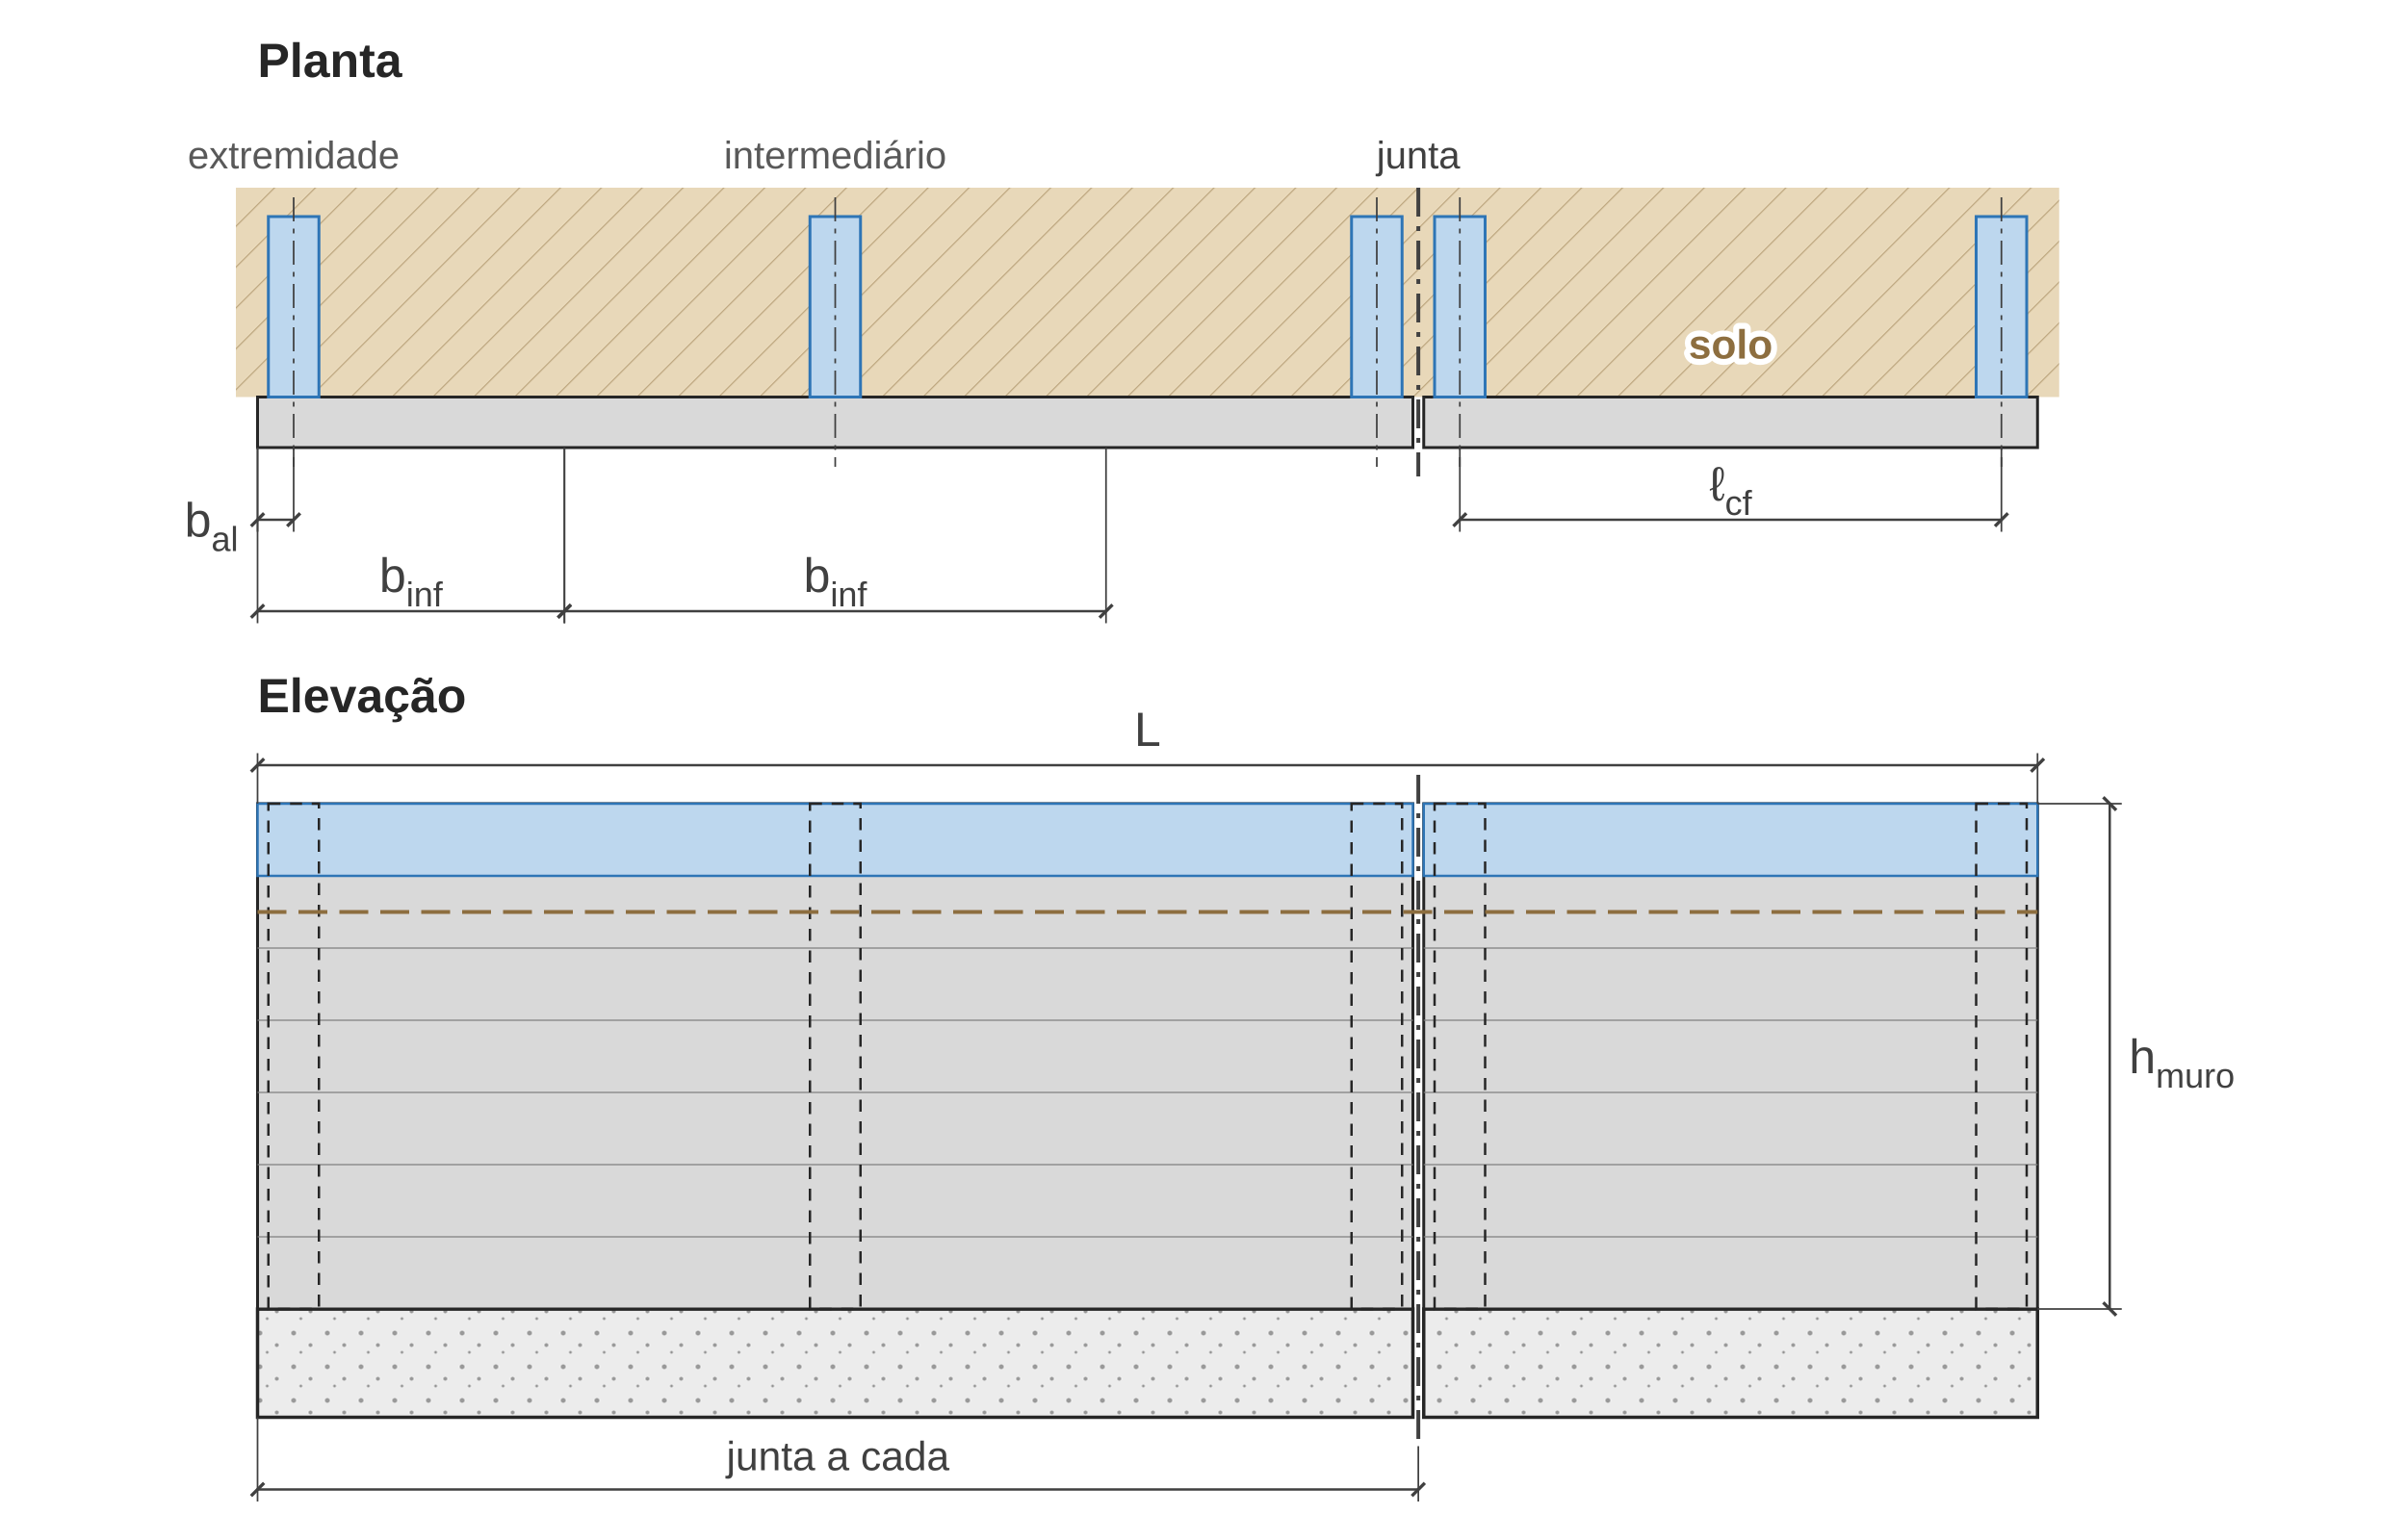
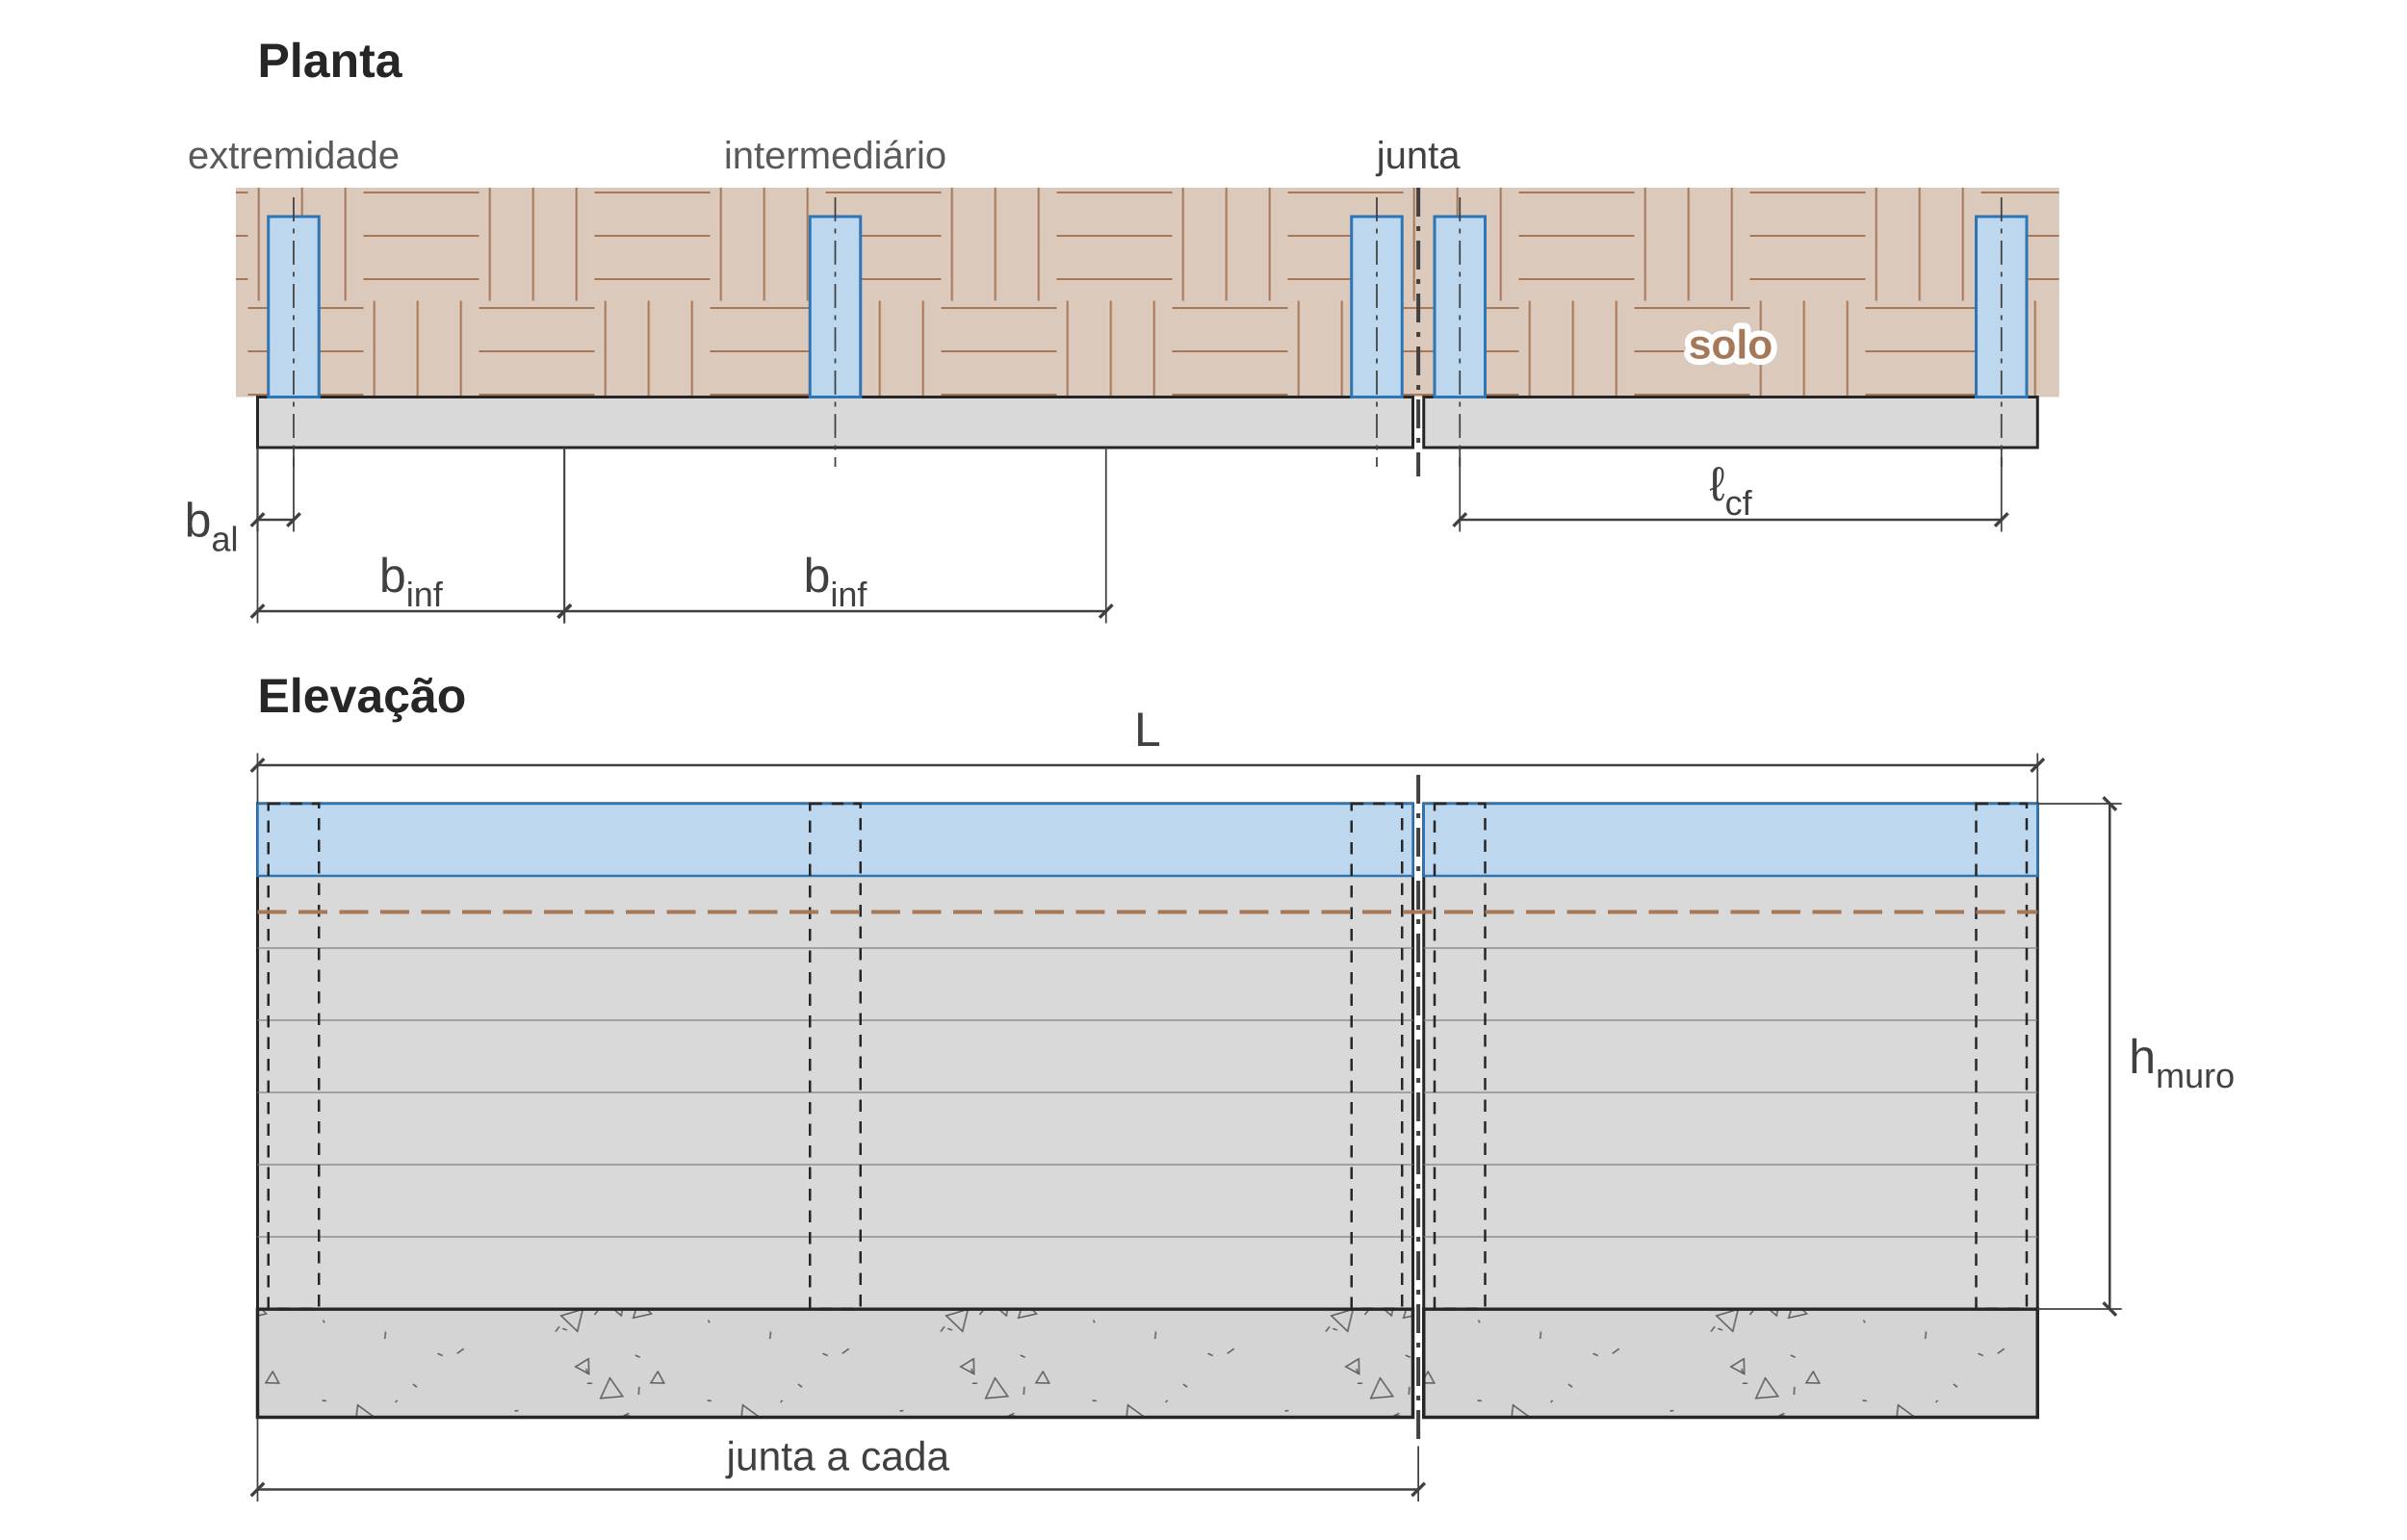
<svg xmlns="http://www.w3.org/2000/svg" data-figura="fig16" data-desenho="49 -31 888 637" width="1000" height="640" viewBox="-7 -32 1000 640">
  <defs>
    <marker id="fig16-arr" viewBox="0 0 10 10" refX="10" refY="5" markerWidth="7" markerHeight="7" orient="auto-start-reverse">
      <path d="M0,0 L10,5 L0,10 z" fill="#404040" />
    </marker>
    <marker id="fig16-arrL" viewBox="0 0 10 10" refX="10" refY="5" markerWidth="7" markerHeight="7" orient="auto-start-reverse">
      <path d="M0,0 L10,5 L0,10 z" fill="#c55a11" />
    </marker>
    <marker id="fig16-arrA" viewBox="0 0 10 10" refX="10" refY="5" markerWidth="7" markerHeight="7" orient="auto-start-reverse">
      <path d="M0,0 L10,5 L0,10 z" fill="#2e75b6" />
    </marker>
    <marker id="fig16-arrP" viewBox="0 0 10 10" refX="10" refY="5" markerWidth="7" markerHeight="7" orient="auto-start-reverse">
      <path d="M0,0 L10,5 L0,10 z" fill="#548235" />
    </marker>
    <marker id="fig16-tick" viewBox="0 0 10 10" refX="5" refY="5" markerWidth="9" markerHeight="9" orient="auto">
      <path d="M2,8 L8,2" stroke="#404040" stroke-width="1.5" />
    </marker>
-     <pattern id="fig16-soilh" patternUnits="userSpaceOnUse" width="12" height="12" patternTransform="rotate(45)">
-       <rect width="12" height="12" fill="#e8d8b9" />
-       <line x1="0" y1="0" x2="0" y2="12" stroke="#8d6e3f" stroke-width="1" opacity="0.45" />
+     <pattern id="fig16-soilh" patternUnits="userSpaceOnUse" width="96" height="96">
+       <rect width="96" height="96" fill="#dbc9bb" />
+       <line x1="0" y1="0" x2="48" y2="0" stroke="#a67857" stroke-width="0.8" />
+       <line x1="0" y1="96" x2="48" y2="96" stroke="#a67857" stroke-width="0.8" />
+       <line x1="96" y1="0" x2="144" y2="0" stroke="#a67857" stroke-width="0.8" />
+       <line x1="96" y1="96" x2="144" y2="96" stroke="#a67857" stroke-width="0.8" />
+       <line x1="-48" y1="48" x2="0" y2="48" stroke="#a67857" stroke-width="0.8" />
+       <line x1="48" y1="48" x2="96" y2="48" stroke="#a67857" stroke-width="0.8" />
+       <line x1="0" y1="18" x2="48" y2="18" stroke="#a67857" stroke-width="0.8" />
+       <line x1="96" y1="18" x2="144" y2="18" stroke="#a67857" stroke-width="0.8" />
+       <line x1="-48" y1="66" x2="0" y2="66" stroke="#a67857" stroke-width="0.8" />
+       <line x1="48" y1="66" x2="96" y2="66" stroke="#a67857" stroke-width="0.8" />
+       <line x1="0" y1="36" x2="48" y2="36" stroke="#a67857" stroke-width="0.8" />
+       <line x1="96" y1="36" x2="144" y2="36" stroke="#a67857" stroke-width="0.8" />
+       <line x1="-48" y1="84" x2="0" y2="84" stroke="#a67857" stroke-width="0.8" />
+       <line x1="48" y1="84" x2="96" y2="84" stroke="#a67857" stroke-width="0.8" />
+       <line x1="4.5" y1="45" x2="4.5" y2="93" stroke="#a67857" stroke-width="0.8" />
+       <line x1="52.5" y1="-3" x2="52.5" y2="45" stroke="#a67857" stroke-width="0.8" />
+       <line x1="52.5" y1="93" x2="52.5" y2="141" stroke="#a67857" stroke-width="0.8" />
+       <line x1="22.5" y1="45" x2="22.5" y2="93" stroke="#a67857" stroke-width="0.8" />
+       <line x1="70.5" y1="-3" x2="70.5" y2="45" stroke="#a67857" stroke-width="0.8" />
+       <line x1="70.5" y1="93" x2="70.5" y2="141" stroke="#a67857" stroke-width="0.8" />
+       <line x1="40.5" y1="45" x2="40.5" y2="93" stroke="#a67857" stroke-width="0.8" />
+       <line x1="88.5" y1="-3" x2="88.5" y2="45" stroke="#a67857" stroke-width="0.8" />
+       <line x1="88.5" y1="93" x2="88.5" y2="141" stroke="#a67857" stroke-width="0.8" />
    </pattern>
-     <pattern id="fig16-conc" patternUnits="userSpaceOnUse" width="14" height="14">
-       <rect width="14" height="14" fill="#ececec" />
-       <circle cx="3" cy="4" r="1" fill="#9a9a9a" />
-       <circle cx="10" cy="9" r="0.8" fill="#9a9a9a" />
-       <circle cx="6" cy="12" r="0.6" fill="#9a9a9a" />
+     <pattern id="fig16-conc" patternUnits="userSpaceOnUse" width="160" height="160">
+       <rect width="160" height="160" fill="#d4d4d4" />
+       <polygon points="8.2,14.2 15,12.7 12.9,19.4" fill="none" stroke="#5d5d5d" stroke-width="0.6" />
+       <polygon points="44.2,14.9 49.4,15.9 45.9,19.9" fill="none" stroke="#5d5d5d" stroke-width="0.6" />
+       <polygon points="102,77.9 95.8,85.1 92.7,76.2" fill="none" stroke="#5d5d5d" stroke-width="0.6" />
+       <polygon points="28.7,123.4 23.7,119.8 29.3,117.3" fill="none" stroke="#5d5d5d" stroke-width="0.6" />
+       <polygon points="66.1,34.8 75.1,32.1 72.9,41.3" fill="none" stroke="#5d5d5d" stroke-width="0.6" />
+       <polygon points="90.2,122.9 93.4,115.7 98.1,122.1" fill="none" stroke="#5d5d5d" stroke-width="0.6" />
+       <polygon points="77.9,29 72.6,30.5 74,25.2" fill="none" stroke="#5d5d5d" stroke-width="0.6" />
+       <polygon points="83.6,28.2 93,24.9 91.1,34.8" fill="none" stroke="#5d5d5d" stroke-width="0.6" />
+       <polygon points="11.5,22.7 21.2,20.6 18.2,30.1" fill="none" stroke="#5d5d5d" stroke-width="0.6" />
+       <polygon points="82.5,69.1 86.4,60.7 91.7,68.3" fill="none" stroke="#5d5d5d" stroke-width="0.6" />
+       <polygon points="102.5,97.7 102.2,89.4 109.5,93.2" fill="none" stroke="#5d5d5d" stroke-width="0.6" />
+       <polygon points="143.4,107 144.1,99.3 150.4,103.8" fill="none" stroke="#5d5d5d" stroke-width="0.6" />
+       <polygon points="53.8,16.7 47,21.4 46.3,13.1" fill="none" stroke="#5d5d5d" stroke-width="0.6" />
+       <polygon points="77.5,52.7 77.7,59 72.1,56" fill="none" stroke="#5d5d5d" stroke-width="0.6" />
+       <polygon points="33.4,103.4 37,94.2 43.2,102" fill="none" stroke="#5d5d5d" stroke-width="0.6" />
+       <polygon points="118.8,98.9 119.1,89.2 127.4,94.3" fill="none" stroke="#5d5d5d" stroke-width="0.6" />
+       <polygon points="108.9,62.8 103.4,62.7 106.3,58" fill="none" stroke="#5d5d5d" stroke-width="0.6" />
+       <polygon points="122.9,102.9 122.8,110.6 116.2,106.6" fill="none" stroke="#5d5d5d" stroke-width="0.6" />
+       <polygon points="61.3,11.3 66.1,14.7 60.7,17.2" fill="none" stroke="#5d5d5d" stroke-width="0.6" />
+       <polygon points="98.4,28.3 103.6,34 96.1,35.7" fill="none" stroke="#5d5d5d" stroke-width="0.6" />
+       <polygon points="19.4,128.7 19.4,135.6 13.4,132.1" fill="none" stroke="#5d5d5d" stroke-width="0.6" />
+       <polygon points="141.6,71.9 149.6,77.8 140.5,81.9" fill="none" stroke="#5d5d5d" stroke-width="0.6" />
+       <line x1="158" y1="69.9" x2="157.3" y2="70.8" stroke="#5d5d5d" stroke-width="0.6" />
+       <line x1="11.7" y1="128.8" x2="10" y2="127.7" stroke="#5d5d5d" stroke-width="0.6" />
+       <line x1="76.5" y1="56.8" x2="77.3" y2="58.9" stroke="#5d5d5d" stroke-width="0.6" />
+       <line x1="57.3" y1="121.9" x2="56.3" y2="121.2" stroke="#5d5d5d" stroke-width="0.6" />
+       <line x1="85.7" y1="23.7" x2="83" y2="24.5" stroke="#5d5d5d" stroke-width="0.6" />
+       <line x1="46.8" y1="74.4" x2="48.3" y2="74.2" stroke="#5d5d5d" stroke-width="0.6" />
+       <line x1="120.9" y1="77.9" x2="119.6" y2="79.3" stroke="#5d5d5d" stroke-width="0.6" />
+       <line x1="107.9" y1="142.9" x2="104.8" y2="144.2" stroke="#5d5d5d" stroke-width="0.6" />
+       <line x1="14.8" y1="50.5" x2="16.9" y2="51.4" stroke="#5d5d5d" stroke-width="0.6" />
+       <line x1="98.9" y1="52.1" x2="96.9" y2="51.2" stroke="#5d5d5d" stroke-width="0.6" />
+       <line x1="25.7" y1="48.5" x2="22.9" y2="50.5" stroke="#5d5d5d" stroke-width="0.6" />
+       <line x1="73.2" y1="107.4" x2="75.5" y2="105.1" stroke="#5d5d5d" stroke-width="0.6" />
+       <line x1="79" y1="62.9" x2="77" y2="62.9" stroke="#5d5d5d" stroke-width="0.6" />
+       <line x1="91.6" y1="155.9" x2="92.1" y2="154" stroke="#5d5d5d" stroke-width="0.6" />
+       <line x1="98.6" y1="64.3" x2="98.3" y2="67.6" stroke="#5d5d5d" stroke-width="0.6" />
+       <line x1="127.8" y1="37.7" x2="127.2" y2="36.6" stroke="#5d5d5d" stroke-width="0.6" />
+       <line x1="143.8" y1="95.1" x2="142.6" y2="96.9" stroke="#5d5d5d" stroke-width="0.6" />
+       <line x1="146.3" y1="156.6" x2="145.7" y2="158.6" stroke="#5d5d5d" stroke-width="0.6" />
+       <line x1="112.1" y1="153.3" x2="114.6" y2="152.5" stroke="#5d5d5d" stroke-width="0.6" />
+       <line x1="104.4" y1="118.2" x2="105" y2="116.6" stroke="#5d5d5d" stroke-width="0.6" />
+       <line x1="126.8" y1="70" x2="128.6" y2="70.2" stroke="#5d5d5d" stroke-width="0.6" />
+       <line x1="19.2" y1="116.9" x2="17.9" y2="115.4" stroke="#5d5d5d" stroke-width="0.6" />
+       <line x1="131.3" y1="17.2" x2="133.4" y2="17.4" stroke="#5d5d5d" stroke-width="0.6" />
+       <line x1="6.2" y1="64.5" x2="4.6" y2="63.2" stroke="#5d5d5d" stroke-width="0.6" />
+       <line x1="158.1" y1="152.1" x2="155.9" y2="149.8" stroke="#5d5d5d" stroke-width="0.6" />
+       <line x1="120.5" y1="128" x2="121.8" y2="125.8" stroke="#5d5d5d" stroke-width="0.6" />
+       <line x1="129.4" y1="128.6" x2="127.6" y2="130.3" stroke="#5d5d5d" stroke-width="0.6" />
+       <line x1="141" y1="88.5" x2="143.7" y2="90.5" stroke="#5d5d5d" stroke-width="0.6" />
+       <line x1="135.4" y1="24.1" x2="134.5" y2="21" stroke="#5d5d5d" stroke-width="0.6" />
+       <line x1="92.7" y1="104.7" x2="90.8" y2="107" stroke="#5d5d5d" stroke-width="0.6" />
+       <line x1="60.6" y1="83.6" x2="60.5" y2="85" stroke="#5d5d5d" stroke-width="0.6" />
+       <line x1="19.3" y1="125.5" x2="21.4" y2="125.4" stroke="#5d5d5d" stroke-width="0.6" />
+       <line x1="66.7" y1="40.1" x2="68.6" y2="40.8" stroke="#5d5d5d" stroke-width="0.6" />
+       <line x1="60.6" y1="12" x2="59.4" y2="10.1" stroke="#5d5d5d" stroke-width="0.6" />
+       <line x1="65.4" y1="39.3" x2="63.8" y2="41.4" stroke="#5d5d5d" stroke-width="0.6" />
+       <line x1="94.4" y1="13.2" x2="96.2" y2="12.1" stroke="#5d5d5d" stroke-width="0.6" />
+       <line x1="81.7" y1="32.2" x2="80" y2="34.4" stroke="#5d5d5d" stroke-width="0.6" />
+       <line x1="153.2" y1="41.4" x2="152.9" y2="44.4" stroke="#5d5d5d" stroke-width="0.6" />
+       <line x1="43.9" y1="18.2" x2="44" y2="15.9" stroke="#5d5d5d" stroke-width="0.6" />
+       <line x1="63.8" y1="138.4" x2="66" y2="138.1" stroke="#5d5d5d" stroke-width="0.6" />
+       <line x1="80.2" y1="28.2" x2="81.2" y2="28.3" stroke="#5d5d5d" stroke-width="0.6" />
+       <line x1="125.9" y1="116.6" x2="124.6" y2="118.7" stroke="#5d5d5d" stroke-width="0.6" />
+       <line x1="111.6" y1="104.5" x2="111.3" y2="102.9" stroke="#5d5d5d" stroke-width="0.6" />
+       <line x1="48.8" y1="9.6" x2="50.2" y2="12.4" stroke="#5d5d5d" stroke-width="0.6" />
+       <line x1="91.5" y1="76.8" x2="94.3" y2="75.3" stroke="#5d5d5d" stroke-width="0.6" />
    </pattern>
-     <pattern id="fig16-brita" patternUnits="userSpaceOnUse" width="16" height="16">
-       <rect width="16" height="16" fill="#f2f2f2" />
-       <circle cx="4" cy="4" r="3" fill="none" stroke="#a6a6a6" stroke-width="1" />
-       <circle cx="12" cy="11" r="3.4" fill="none" stroke="#a6a6a6" stroke-width="1" />
-       <circle cx="3" cy="13" r="1.8" fill="none" stroke="#a6a6a6" stroke-width="1" />
+     <pattern id="fig16-areia" patternUnits="userSpaceOnUse" width="120" height="120">
+       <rect width="120" height="120" fill="#ffffb7" />
+       <line x1="0" y1="53.6" x2="-0.5" y2="54.8" stroke="#5d5d5d" stroke-width="0.6" />
+       <line x1="103.3" y1="49" x2="101.2" y2="48.8" stroke="#5d5d5d" stroke-width="0.6" />
+       <line x1="56.7" y1="33.8" x2="57.2" y2="36.2" stroke="#5d5d5d" stroke-width="0.6" />
+       <line x1="16.9" y1="45.6" x2="14.6" y2="44.2" stroke="#5d5d5d" stroke-width="0.6" />
+       <line x1="45.9" y1="10.2" x2="46.4" y2="12.6" stroke="#5d5d5d" stroke-width="0.6" />
+       <line x1="71.1" y1="66.5" x2="69.5" y2="66.8" stroke="#5d5d5d" stroke-width="0.6" />
+       <line x1="36.9" y1="95.5" x2="38.5" y2="95.7" stroke="#5d5d5d" stroke-width="0.6" />
+       <line x1="69.1" y1="85.6" x2="71" y2="85.7" stroke="#5d5d5d" stroke-width="0.6" />
+       <line x1="106.4" y1="62.7" x2="108.3" y2="64" stroke="#5d5d5d" stroke-width="0.6" />
+       <line x1="115.1" y1="38.5" x2="116.1" y2="37.7" stroke="#5d5d5d" stroke-width="0.6" />
+       <line x1="86.1" y1="97" x2="87.7" y2="96.4" stroke="#5d5d5d" stroke-width="0.6" />
+       <line x1="20" y1="95.9" x2="22.4" y2="95.1" stroke="#5d5d5d" stroke-width="0.6" />
+       <line x1="120" y1="96.1" x2="118.5" y2="96.8" stroke="#5d5d5d" stroke-width="0.6" />
+       <line x1="73.9" y1="2.9" x2="76.4" y2="2.1" stroke="#5d5d5d" stroke-width="0.6" />
+       <line x1="42.2" y1="104.9" x2="44.6" y2="104.9" stroke="#5d5d5d" stroke-width="0.6" />
+       <line x1="114.1" y1="66" x2="113.2" y2="64.1" stroke="#5d5d5d" stroke-width="0.6" />
+       <line x1="102.4" y1="52" x2="105.1" y2="50.7" stroke="#5d5d5d" stroke-width="0.6" />
+       <line x1="51" y1="97.3" x2="49.4" y2="97.3" stroke="#5d5d5d" stroke-width="0.6" />
+       <line x1="5.7" y1="6.2" x2="6.4" y2="5" stroke="#5d5d5d" stroke-width="0.6" />
+       <line x1="42.1" y1="66.1" x2="40.6" y2="67.5" stroke="#5d5d5d" stroke-width="0.6" />
+       <line x1="12.7" y1="45.5" x2="13.7" y2="47.5" stroke="#5d5d5d" stroke-width="0.6" />
+       <line x1="66.1" y1="111" x2="68.5" y2="112.7" stroke="#5d5d5d" stroke-width="0.6" />
+       <line x1="119.3" y1="92.9" x2="117.6" y2="92.2" stroke="#5d5d5d" stroke-width="0.6" />
+       <line x1="103.3" y1="77.5" x2="101.6" y2="77.5" stroke="#5d5d5d" stroke-width="0.6" />
+       <line x1="63.9" y1="30.8" x2="66.1" y2="30.3" stroke="#5d5d5d" stroke-width="0.6" />
+       <line x1="109.2" y1="17.7" x2="110.8" y2="20.1" stroke="#5d5d5d" stroke-width="0.6" />
+       <line x1="82.9" y1="34.6" x2="83.8" y2="32.9" stroke="#5d5d5d" stroke-width="0.6" />
+       <line x1="105.5" y1="58" x2="103.9" y2="57.9" stroke="#5d5d5d" stroke-width="0.6" />
+       <line x1="12.1" y1="95.8" x2="13.2" y2="94.6" stroke="#5d5d5d" stroke-width="0.6" />
+       <line x1="90.9" y1="40.8" x2="92.2" y2="39.3" stroke="#5d5d5d" stroke-width="0.6" />
+       <line x1="0.1" y1="2.5" x2="2.3" y2="2.9" stroke="#5d5d5d" stroke-width="0.6" />
+       <line x1="35.5" y1="97" x2="34.5" y2="99.1" stroke="#5d5d5d" stroke-width="0.6" />
+       <line x1="118.8" y1="59.2" x2="118.8" y2="57.6" stroke="#5d5d5d" stroke-width="0.6" />
+       <line x1="78.4" y1="59.4" x2="78.5" y2="61.1" stroke="#5d5d5d" stroke-width="0.6" />
+       <line x1="59.7" y1="74.7" x2="58" y2="75.2" stroke="#5d5d5d" stroke-width="0.6" />
+       <line x1="58.9" y1="61.1" x2="60.7" y2="62.7" stroke="#5d5d5d" stroke-width="0.6" />
+       <line x1="98" y1="59.6" x2="96.5" y2="59" stroke="#5d5d5d" stroke-width="0.6" />
+       <line x1="92.8" y1="44.8" x2="94.6" y2="46.2" stroke="#5d5d5d" stroke-width="0.6" />
+       <line x1="46.4" y1="23.7" x2="43.5" y2="23.5" stroke="#5d5d5d" stroke-width="0.6" />
+       <line x1="47.3" y1="19.7" x2="48.7" y2="17.4" stroke="#5d5d5d" stroke-width="0.6" />
+       <line x1="87.2" y1="28.9" x2="86.8" y2="30.5" stroke="#5d5d5d" stroke-width="0.6" />
+       <line x1="37.5" y1="110.2" x2="36.7" y2="108.1" stroke="#5d5d5d" stroke-width="0.6" />
+       <line x1="50.7" y1="61.6" x2="48.3" y2="62.5" stroke="#5d5d5d" stroke-width="0.6" />
+       <line x1="1.7" y1="94.1" x2="1.9" y2="92.9" stroke="#5d5d5d" stroke-width="0.6" />
+       <line x1="94" y1="58.3" x2="93.1" y2="57.5" stroke="#5d5d5d" stroke-width="0.6" />
+       <line x1="101.4" y1="117" x2="102.7" y2="116.1" stroke="#5d5d5d" stroke-width="0.6" />
+       <line x1="20.2" y1="44.1" x2="17.2" y2="44.6" stroke="#5d5d5d" stroke-width="0.6" />
+       <line x1="90.2" y1="56.3" x2="91.1" y2="58.4" stroke="#5d5d5d" stroke-width="0.6" />
+       <line x1="72.5" y1="119.2" x2="72" y2="120.4" stroke="#5d5d5d" stroke-width="0.6" />
+       <line x1="55.8" y1="115.2" x2="56.5" y2="114.1" stroke="#5d5d5d" stroke-width="0.6" />
+       <line x1="69.5" y1="86.9" x2="70.8" y2="85.3" stroke="#5d5d5d" stroke-width="0.6" />
+       <line x1="43.7" y1="21.9" x2="45.7" y2="20.6" stroke="#5d5d5d" stroke-width="0.6" />
+       <line x1="16.5" y1="66.5" x2="15.2" y2="68.5" stroke="#5d5d5d" stroke-width="0.6" />
+       <line x1="100.9" y1="3.3" x2="98.3" y2="2.2" stroke="#5d5d5d" stroke-width="0.6" />
+       <line x1="97" y1="92.6" x2="97.8" y2="94" stroke="#5d5d5d" stroke-width="0.6" />
+       <line x1="89.6" y1="93" x2="91.6" y2="94.4" stroke="#5d5d5d" stroke-width="0.6" />
+       <line x1="101.7" y1="45.4" x2="100.5" y2="47.2" stroke="#5d5d5d" stroke-width="0.6" />
+       <line x1="23.4" y1="10" x2="20.8" y2="9.6" stroke="#5d5d5d" stroke-width="0.6" />
+       <line x1="118" y1="63.7" x2="120.7" y2="62.9" stroke="#5d5d5d" stroke-width="0.6" />
+       <line x1="44.5" y1="108.8" x2="42.1" y2="109.2" stroke="#5d5d5d" stroke-width="0.6" />
+       <line x1="83.6" y1="100.4" x2="85.3" y2="102.6" stroke="#5d5d5d" stroke-width="0.6" />
+       <line x1="2" y1="39.2" x2="4.4" y2="39" stroke="#5d5d5d" stroke-width="0.6" />
+       <line x1="112.2" y1="93.6" x2="113.5" y2="93.6" stroke="#5d5d5d" stroke-width="0.6" />
+       <line x1="60.8" y1="0.1" x2="58.6" y2="-0.1" stroke="#5d5d5d" stroke-width="0.6" />
+       <line x1="60.9" y1="58.3" x2="60.8" y2="59.9" stroke="#5d5d5d" stroke-width="0.6" />
+       <line x1="95.8" y1="13.9" x2="98.5" y2="14.6" stroke="#5d5d5d" stroke-width="0.6" />
+       <line x1="48.5" y1="111" x2="47.4" y2="112.5" stroke="#5d5d5d" stroke-width="0.6" />
+       <line x1="107" y1="33.2" x2="105.1" y2="33.6" stroke="#5d5d5d" stroke-width="0.6" />
+       <line x1="34.6" y1="115.4" x2="33.5" y2="114.4" stroke="#5d5d5d" stroke-width="0.6" />
+       <line x1="65.5" y1="74.7" x2="64.6" y2="73.6" stroke="#5d5d5d" stroke-width="0.6" />
+     </pattern>
+     <pattern id="fig16-brita" patternUnits="userSpaceOnUse" width="144" height="144">
+       <rect width="144" height="144" fill="#c3bfb5" />
+       <polygon points="5.3,6.6 11.5,9.9 9.7,16 2.6,16.7 0.6,11.5" fill="none" stroke="#4a4a4a" stroke-width="0.7" />
+       <polygon points="4.9,28 5.9,26 11.7,23.2 14.5,25.5 15.2,30.9 12.5,32.3 7.5,31.9" fill="none" stroke="#4a4a4a" stroke-width="0.7" />
+       <polygon points="12.7,41.5 9.1,48 4.5,49.1 1.3,42.4 5,37.4" fill="none" stroke="#4a4a4a" stroke-width="0.7" />
+       <polygon points="10.6,59.9 10.7,64.7 6.4,67.6 1.5,65.2 2.1,59.2 7.7,56.9" fill="none" stroke="#4a4a4a" stroke-width="0.7" />
+       <polygon points="4.1,80.8 7.7,76.1 13.8,75.9 17.2,81.5 15,87.7 7.5,85.7" fill="none" stroke="#4a4a4a" stroke-width="0.7" />
+       <polygon points="14.7,100 9.8,101.2 5.2,97.3 6.9,91.2 16.6,93" fill="none" stroke="#4a4a4a" stroke-width="0.7" />
+       <polygon points="17,119.1 15,125.4 6.1,124.3 6,115.1 13.1,112.3" fill="none" stroke="#4a4a4a" stroke-width="0.7" />
+       <polygon points="0,137 5,126.6 11.7,127.7 14.8,137.1 5.3,141.2" fill="none" stroke="#4a4a4a" stroke-width="0.7" />
+       <polygon points="144,137 149,126.6 155.7,127.7 158.8,137.1 149.3,141.2" fill="none" stroke="#4a4a4a" stroke-width="0.7" />
+       <polygon points="30.5,9.9 25.9,12.5 23.1,11.1 21.7,4.8 25,1.3 28.8,2.2" fill="none" stroke="#4a4a4a" stroke-width="0.7" />
+       <polygon points="23.3,34.7 23.8,26.2 26.4,24 34.7,25.3 36.5,29 33,35.6 27.3,36.6" fill="none" stroke="#4a4a4a" stroke-width="0.7" />
+       <polygon points="21.1,36.7 24.9,36.3 30.4,39 32.2,46.9 25.3,50.9 22.3,50.2 17.9,45.8" fill="none" stroke="#4a4a4a" stroke-width="0.7" />
+       <polygon points="23.4,66.6 21.1,63.9 22.4,59 27.8,58 32.7,61.5 33.5,64.8 27.1,70.2" fill="none" stroke="#4a4a4a" stroke-width="0.7" />
+       <polygon points="30.6,74.6 35.5,82.1 33.8,86.4 26.9,87.5 22.3,81.5" fill="none" stroke="#4a4a4a" stroke-width="0.7" />
+       <polygon points="26.9,93 34.2,94.7 34.5,100.1 29.4,102 25.6,99" fill="none" stroke="#4a4a4a" stroke-width="0.7" />
+       <polygon points="24.4,120.8 26.5,116.2 29,115.3 33.9,118.4 34.3,122.8 31,124.5 26.5,123.4" fill="none" stroke="#4a4a4a" stroke-width="0.7" />
+       <polygon points="29.1,132.8 28,138.2 20.2,138.5 18.9,133.2 22.7,129.8" fill="none" stroke="#4a4a4a" stroke-width="0.7" />
+       <polygon points="42.1,3 48.8,3.3 51,8.9 50.9,12.8 43.8,14.7 41.9,13.9 38.9,6.6" fill="none" stroke="#4a4a4a" stroke-width="0.7" />
+       <polygon points="45.9,35.5 39.2,30.9 42.3,24.1 50,24.4 52.6,32.9" fill="none" stroke="#4a4a4a" stroke-width="0.7" />
+       <polygon points="43,48.5 40.2,41.9 47.7,37.5 53.5,39.8 53.2,44.5 46.8,48.8" fill="none" stroke="#4a4a4a" stroke-width="0.7" />
+       <polygon points="45.6,59.1 47.1,64.9 45.1,65.7 40.6,65.7 37.7,62.4 39.9,59.2 42.3,57.2" fill="none" stroke="#4a4a4a" stroke-width="0.7" />
+       <polygon points="46.8,75 49.7,76.5 53.4,81.2 51.5,85.6 48,87.7 41.7,84.3 41,79.8" fill="none" stroke="#4a4a4a" stroke-width="0.7" />
+       <polygon points="40.3,95.6 45.3,95.4 47.7,99.4 46.7,104.6 42.1,106.8 37.9,103 37.3,99" fill="none" stroke="#4a4a4a" stroke-width="0.7" />
+       <polygon points="50.3,122.5 39.5,127.4 36.6,121.6 37.9,114.7 47.2,115.7" fill="none" stroke="#4a4a4a" stroke-width="0.7" />
+       <polygon points="49.4,135.1 44.2,140.7 38.7,136 41.2,130.5 47.7,130" fill="none" stroke="#4a4a4a" stroke-width="0.7" />
+       <polygon points="65.4,6.5 71.5,11.5 69.2,16.7 63.1,18.1 59.7,14.2 59.6,8.5" fill="none" stroke="#4a4a4a" stroke-width="0.7" />
+       <polygon points="69,25.3 60.8,30.2 56.2,25.9 57.5,19.5 65.8,21.6" fill="none" stroke="#4a4a4a" stroke-width="0.7" />
+       <polygon points="73,43.2 67,48.8 60.4,47.2 59.9,42.5 63.7,37.9 71.9,39.1" fill="none" stroke="#4a4a4a" stroke-width="0.7" />
+       <polygon points="68.3,56.2 70.3,62 68.8,67.3 63.2,68.9 57.9,66.6 57.8,60.6 61.7,55.8" fill="none" stroke="#4a4a4a" stroke-width="0.7" />
+       <polygon points="55.8,75.9 62.3,73.8 64.8,79.5 62.2,84 56.6,83.3" fill="none" stroke="#4a4a4a" stroke-width="0.7" />
+       <polygon points="64,105.3 60.6,102.4 59.7,96.1 65.9,93.5 69.2,95.5 69.7,102.1" fill="none" stroke="#4a4a4a" stroke-width="0.7" />
+       <polygon points="60.1,119.8 58.6,113.4 62.5,109.9 67.1,112.1 67.8,117.7" fill="none" stroke="#4a4a4a" stroke-width="0.7" />
+       <polygon points="56.1,135.8 57.5,128.9 62.4,126.8 67.6,130.7 66.5,137.2 59.5,138.8" fill="none" stroke="#4a4a4a" stroke-width="0.7" />
+       <polygon points="76.5,5.5 84.6,4.8 88.5,11.5 83.3,16.3 75,15.4" fill="none" stroke="#4a4a4a" stroke-width="0.7" />
+       <polygon points="78.5,26.4 84.1,22 90.1,25.9 87.3,31.8 79.7,33.2" fill="none" stroke="#4a4a4a" stroke-width="0.7" />
+       <polygon points="81.8,39 87.5,43.2 87.6,49.4 79.3,52 74.7,48" fill="none" stroke="#4a4a4a" stroke-width="0.7" />
+       <polygon points="87.3,64 86.7,67.6 83,71.3 79.5,71 76,64.6 78.1,62.7 83.8,61" fill="none" stroke="#4a4a4a" stroke-width="0.7" />
+       <polygon points="75.2,81.4 76,76.8 80.8,74.1 84.7,78.9 83.8,83.9 79,84.4" fill="none" stroke="#4a4a4a" stroke-width="0.7" />
+       <polygon points="83.4,91.5 86.4,97.9 82.7,100.8 76.9,97.3 78.4,91.3" fill="none" stroke="#4a4a4a" stroke-width="0.7" />
+       <polygon points="83.2,115.8 85.6,121.6 78.5,125.4 72.2,124.2 70.6,117 73.6,114.9 81.2,112.2" fill="none" stroke="#4a4a4a" stroke-width="0.7" />
+       <polygon points="76.5,129 82.7,128.5 84.5,132.6 84.3,136.5 79.6,138.9 73.7,136.7 71.8,132.5" fill="none" stroke="#4a4a4a" stroke-width="0.7" />
+       <polygon points="103.2,14.8 94.1,15.2 93.8,6.8 99.4,3 104.4,6.4" fill="none" stroke="#4a4a4a" stroke-width="0.7" />
+       <polygon points="97.9,23.3 103.9,23.3 106.1,29.1 100.2,32.1 95.4,28.3" fill="none" stroke="#4a4a4a" stroke-width="0.7" />
+       <polygon points="101.9,48.6 95.3,50.7 92,46.3 97.1,40.8 102.6,42.3" fill="none" stroke="#4a4a4a" stroke-width="0.7" />
+       <polygon points="99.3,70.6 94,64.7 97.4,57.1 106.2,60.6 107.9,67.2" fill="none" stroke="#4a4a4a" stroke-width="0.7" />
+       <polygon points="105.6,81.9 105.8,86.7 102.8,88.5 97.2,88.6 94.9,83.1 97.9,80.2 100.9,77.9" fill="none" stroke="#4a4a4a" stroke-width="0.7" />
+       <polygon points="105.4,98.2 103.1,101.8 95.8,102 94.1,100 93.5,93.3 97.1,90.6 102,91.1" fill="none" stroke="#4a4a4a" stroke-width="0.7" />
+       <polygon points="93.4,119.9 94.8,112.4 99.7,110.2 103.1,116.1 101.1,120.5" fill="none" stroke="#4a4a4a" stroke-width="0.7" />
+       <polygon points="102.6,133.8 100.2,138.2 91.7,137.4 90.7,131.3 96.4,127.9" fill="none" stroke="#4a4a4a" stroke-width="0.7" />
+       <polygon points="118.7,9.6 117.5,12.9 109,11.7 106.9,5.5 110.7,2.5 116.8,2.1" fill="none" stroke="#4a4a4a" stroke-width="0.7" />
+       <polygon points="111.9,23.7 114.7,20.2 119.8,21.2 119.6,28.8 112.8,29.3" fill="none" stroke="#4a4a4a" stroke-width="0.7" />
+       <polygon points="118.9,49.2 110.8,49 109,41.2 114.8,39.5 121,41.5" fill="none" stroke="#4a4a4a" stroke-width="0.7" />
+       <polygon points="118.2,57.7 123.3,60 124.4,66.7 117.4,70.9 112.6,68.4 111.9,61.6" fill="none" stroke="#4a4a4a" stroke-width="0.7" />
+       <polygon points="118.3,72.1 121.9,77.8 119.7,83.5 112.7,84.1 109.4,80.4 110.1,74.7" fill="none" stroke="#4a4a4a" stroke-width="0.7" />
+       <polygon points="123.2,102.3 116.5,105.8 111.8,100.7 114.2,95.8 119,95.4" fill="none" stroke="#4a4a4a" stroke-width="0.7" />
+       <polygon points="112.8,112.1 118.6,110.7 121.3,115 120.7,123 115.9,122 112.1,118.8" fill="none" stroke="#4a4a4a" stroke-width="0.7" />
+       <polygon points="119,129.5 122.5,138 119.5,140.9 113.2,140.2 110.1,136.3 112.6,131.2" fill="none" stroke="#4a4a4a" stroke-width="0.7" />
+       <polygon points="-13.7,3.2 -3.9,0.2 0.2,6.5 -4.4,12.4 -13.6,8.6" fill="none" stroke="#4a4a4a" stroke-width="0.7" />
+       <polygon points="130.3,3.2 140.1,0.2 144.2,6.5 139.6,12.4 130.4,8.6" fill="none" stroke="#4a4a4a" stroke-width="0.7" />
+       <polygon points="133.7,29.2 136.8,25.1 141.8,26.2 141,32.8 137.5,33.7" fill="none" stroke="#4a4a4a" stroke-width="0.7" />
+       <polygon points="131.1,36.7 136.2,34.9 139,38.4 140.2,45.5 133.7,50.2 130.5,47.5 125.9,39.9" fill="none" stroke="#4a4a4a" stroke-width="0.7" />
+       <polygon points="136,55.1 139.3,56.9 142,63.5 135.4,67.2 129.4,62.7 131.2,57.3" fill="none" stroke="#4a4a4a" stroke-width="0.7" />
+       <polygon points="132.5,76.9 137.3,75.3 142,82.4 140.1,86.7 133,87.5 129,84.4" fill="none" stroke="#4a4a4a" stroke-width="0.7" />
+       <polygon points="136.6,95.1 140.4,98.9 140.6,101.9 136.9,106.3 132.3,103.9 131.5,101.2 132.5,96.1" fill="none" stroke="#4a4a4a" stroke-width="0.7" />
+       <polygon points="137.3,112.4 135.1,120.8 128,118.9 125.5,115.2 132,109.3" fill="none" stroke="#4a4a4a" stroke-width="0.7" />
+       <polygon points="132.6,140.7 131.6,138.5 132,132.7 137.7,128.9 142.1,132.9 143.6,140 138.7,142.2" fill="none" stroke="#4a4a4a" stroke-width="0.7" />
    </pattern>
  </defs>
  <rect data-fundo="" x="-7" y="-32" width="1000" height="640" fill="#ffffff" />
  <g id="fig16-conteudo">
    <text x="100.00" y="0.00" font-size="20" text-anchor="start" fill="#262626" font-weight="bold" style="font-family:Arial,'DejaVu Sans',sans-serif;">Planta</text>
    <polygon points="91.00,46.00 848.50,46.00 848.50,133.00 91.00,133.00" fill="url(#fig16-soilh)" stroke="none" stroke-width="1.2" />
    <rect x="100.00" y="133.00" width="480.00" height="21.00" fill="#d9d9d9" stroke="#262626" stroke-width="1.2" />
    <rect x="104.50" y="58.00" width="21.00" height="75.00" fill="#bdd7ee" stroke="#2e75b6" stroke-width="1.2" />
    <line x1="115.00" y1="50.00" x2="115.00" y2="162.00" stroke="#404040" stroke-width="0.7" stroke-dasharray="10,3,2,3" />
    <rect x="329.50" y="58.00" width="21.00" height="75.00" fill="#bdd7ee" stroke="#2e75b6" stroke-width="1.2" />
    <line x1="340.00" y1="50.00" x2="340.00" y2="162.00" stroke="#404040" stroke-width="0.7" stroke-dasharray="10,3,2,3" />
    <rect x="554.50" y="58.00" width="21.00" height="75.00" fill="#bdd7ee" stroke="#2e75b6" stroke-width="1.2" />
    <line x1="565.00" y1="50.00" x2="565.00" y2="162.00" stroke="#404040" stroke-width="0.7" stroke-dasharray="10,3,2,3" />
    <rect x="584.50" y="133.00" width="255.00" height="21.00" fill="#d9d9d9" stroke="#262626" stroke-width="1.2" />
    <rect x="589.00" y="58.00" width="21.00" height="75.00" fill="#bdd7ee" stroke="#2e75b6" stroke-width="1.2" />
    <line x1="599.50" y1="50.00" x2="599.50" y2="162.00" stroke="#404040" stroke-width="0.7" stroke-dasharray="10,3,2,3" />
    <rect x="814.00" y="58.00" width="21.00" height="75.00" fill="#bdd7ee" stroke="#2e75b6" stroke-width="1.2" />
    <line x1="824.50" y1="50.00" x2="824.50" y2="162.00" stroke="#404040" stroke-width="0.7" stroke-dasharray="10,3,2,3" />
-     <text x="712.00" y="117.00" font-size="17" text-anchor="middle" fill="#8d6e3f" font-weight="bold" style="font-family:Arial,'DejaVu Sans',sans-serif;" stroke="#ffffff" stroke-width="5" stroke-linejoin="round" paint-order="stroke">solo</text>
+     <text x="712.00" y="117.00" font-size="17" text-anchor="middle" fill="#a67857" font-weight="bold" style="font-family:Arial,'DejaVu Sans',sans-serif;" stroke="#ffffff" stroke-width="5" stroke-linejoin="round" paint-order="stroke">solo</text>
    <g data-campo="tipo_cf bal_cf">
      <text x="115.00" y="38.00" font-size="16" text-anchor="middle" fill="#595959" font-weight="normal" style="font-family:Arial,'DejaVu Sans',sans-serif;" stroke="#ffffff" stroke-width="5" stroke-linejoin="round" paint-order="stroke">extremidade</text>
    </g>
    <g data-campo="tipo_cf l_cf">
      <text x="340.00" y="38.00" font-size="16" text-anchor="middle" fill="#595959" font-weight="normal" style="font-family:Arial,'DejaVu Sans',sans-serif;" stroke="#ffffff" stroke-width="5" stroke-linejoin="round" paint-order="stroke">intermediário</text>
    </g>
    <g data-campo="junta_cada">
      <line x1="582.25" y1="46.00" x2="582.25" y2="166.00" stroke="#404040" stroke-width="1.6" stroke-dasharray="12,4,2,4" />
      <text x="582.25" y="38.00" font-size="16" text-anchor="middle" fill="#404040" font-weight="normal" style="font-family:Arial,'DejaVu Sans',sans-serif;" stroke="#ffffff" stroke-width="5" stroke-linejoin="round" paint-order="stroke">junta</text>
    </g>
    <g data-campo="bal_cf">
      <line x1="100.00" y1="154.00" x2="100.00" y2="189.00" stroke="#404040" stroke-width="0.7" />
      <line x1="115.00" y1="154.00" x2="115.00" y2="189.00" stroke="#404040" stroke-width="0.7" />
      <line x1="100.00" y1="184.00" x2="115.00" y2="184.00" stroke="#404040" stroke-width="1" marker-start="url(#fig16-tick)" marker-end="url(#fig16-tick)" />
      <text x="92.00" y="191.00" font-size="20" text-anchor="end" fill="#404040" font-weight="normal" style="font-family:Arial,'DejaVu Sans',sans-serif;">b<tspan dy="6.0" font-size="14.4">al</tspan>
      </text>
    </g>
    <g data-campo="l_cf">
      <line x1="599.50" y1="154.00" x2="599.50" y2="189.00" stroke="#404040" stroke-width="0.7" />
      <line x1="824.50" y1="154.00" x2="824.50" y2="189.00" stroke="#404040" stroke-width="0.7" />
      <line x1="599.50" y1="184.00" x2="824.50" y2="184.00" stroke="#404040" stroke-width="1" marker-start="url(#fig16-tick)" marker-end="url(#fig16-tick)" />
      <text x="712.00" y="176.00" font-size="20" text-anchor="middle" fill="#404040" font-weight="normal" style="font-family:Arial,'DejaVu Sans',sans-serif;">ℓ<tspan dy="6.0" font-size="14.4">cf</tspan>
      </text>
    </g>
    <g data-campo="tipo_cf bal_cf">
      <line x1="100.00" y1="154.00" x2="100.00" y2="227.00" stroke="#404040" stroke-width="0.7" />
      <line x1="227.50" y1="154.00" x2="227.50" y2="227.00" stroke="#404040" stroke-width="0.7" />
      <line x1="100.00" y1="222.00" x2="227.50" y2="222.00" stroke="#404040" stroke-width="1" marker-start="url(#fig16-tick)" marker-end="url(#fig16-tick)" />
      <text x="163.75" y="214.00" font-size="20" text-anchor="middle" fill="#404040" font-weight="normal" style="font-family:Arial,'DejaVu Sans',sans-serif;">b<tspan dy="6.0" font-size="14.4">inf</tspan>
      </text>
    </g>
    <g data-campo="tipo_cf l_cf">
      <line x1="227.50" y1="154.00" x2="227.50" y2="227.00" stroke="#404040" stroke-width="0.7" />
      <line x1="452.50" y1="154.00" x2="452.50" y2="227.00" stroke="#404040" stroke-width="0.7" />
      <line x1="227.50" y1="222.00" x2="452.50" y2="222.00" stroke="#404040" stroke-width="1" marker-start="url(#fig16-tick)" marker-end="url(#fig16-tick)" />
      <text x="340.00" y="214.00" font-size="20" text-anchor="middle" fill="#404040" font-weight="normal" style="font-family:Arial,'DejaVu Sans',sans-serif;">b<tspan dy="6.0" font-size="14.4">inf</tspan>
      </text>
    </g>
    <text x="100.00" y="264.00" font-size="20" text-anchor="start" fill="#262626" font-weight="bold" style="font-family:Arial,'DejaVu Sans',sans-serif;">Elevação</text>
    <rect x="100.00" y="512.00" width="480.00" height="45.00" fill="url(#fig16-conc)" stroke="#262626" stroke-width="1.4" />
    <rect x="100.00" y="302.00" width="480.00" height="210.00" fill="#d9d9d9" stroke="#262626" stroke-width="1.2" />
    <line x1="100.00" y1="482.00" x2="580.00" y2="482.00" stroke="#7f7f7f" stroke-width="0.5" />
    <line x1="100.00" y1="452.00" x2="580.00" y2="452.00" stroke="#7f7f7f" stroke-width="0.5" />
    <line x1="100.00" y1="422.00" x2="580.00" y2="422.00" stroke="#7f7f7f" stroke-width="0.5" />
    <line x1="100.00" y1="392.00" x2="580.00" y2="392.00" stroke="#7f7f7f" stroke-width="0.5" />
    <line x1="100.00" y1="362.00" x2="580.00" y2="362.00" stroke="#7f7f7f" stroke-width="0.5" />
    <line x1="100.00" y1="332.00" x2="580.00" y2="332.00" stroke="#7f7f7f" stroke-width="0.5" />
    <g data-campo="cinta_topo">
      <rect x="100.00" y="302.00" width="480.00" height="30.00" fill="#bdd7ee" stroke="#2e75b6" stroke-width="1" />
    </g>
    <rect x="104.50" y="302.00" width="21.00" height="210.00" fill="none" stroke="#262626" stroke-width="1" stroke-dasharray="5,4" />
    <rect x="329.50" y="302.00" width="21.00" height="210.00" fill="none" stroke="#262626" stroke-width="1" stroke-dasharray="5,4" />
    <rect x="554.50" y="302.00" width="21.00" height="210.00" fill="none" stroke="#262626" stroke-width="1" stroke-dasharray="5,4" />
    <rect x="584.50" y="512.00" width="255.00" height="45.00" fill="url(#fig16-conc)" stroke="#262626" stroke-width="1.4" />
    <rect x="584.50" y="302.00" width="255.00" height="210.00" fill="#d9d9d9" stroke="#262626" stroke-width="1.2" />
    <line x1="584.50" y1="482.00" x2="839.50" y2="482.00" stroke="#7f7f7f" stroke-width="0.5" />
    <line x1="584.50" y1="452.00" x2="839.50" y2="452.00" stroke="#7f7f7f" stroke-width="0.5" />
    <line x1="584.50" y1="422.00" x2="839.50" y2="422.00" stroke="#7f7f7f" stroke-width="0.5" />
    <line x1="584.50" y1="392.00" x2="839.50" y2="392.00" stroke="#7f7f7f" stroke-width="0.5" />
    <line x1="584.50" y1="362.00" x2="839.50" y2="362.00" stroke="#7f7f7f" stroke-width="0.5" />
    <line x1="584.50" y1="332.00" x2="839.50" y2="332.00" stroke="#7f7f7f" stroke-width="0.5" />
    <g data-campo="cinta_topo">
      <rect x="584.50" y="302.00" width="255.00" height="30.00" fill="#bdd7ee" stroke="#2e75b6" stroke-width="1" />
    </g>
    <rect x="589.00" y="302.00" width="21.00" height="210.00" fill="none" stroke="#262626" stroke-width="1" stroke-dasharray="5,4" />
    <rect x="814.00" y="302.00" width="21.00" height="210.00" fill="none" stroke="#262626" stroke-width="1" stroke-dasharray="5,4" />
-     <line x1="100.00" y1="347.00" x2="839.50" y2="347.00" stroke="#8d6e3f" stroke-width="1.6" stroke-dasharray="12,5" />
+     <line x1="100.00" y1="347.00" x2="839.50" y2="347.00" stroke="#a67857" stroke-width="1.6" stroke-dasharray="12,5" />
    <g data-campo="junta_cada">
      <line x1="582.25" y1="290.00" x2="582.25" y2="569.00" stroke="#404040" stroke-width="1.6" stroke-dasharray="12,4,2,4" />
    </g>
    <g data-campo="H_muro">
      <line x1="839.50" y1="302.00" x2="874.50" y2="302.00" stroke="#404040" stroke-width="0.7" />
      <line x1="839.50" y1="512.00" x2="874.50" y2="512.00" stroke="#404040" stroke-width="0.7" />
      <line x1="869.50" y1="302.00" x2="869.50" y2="512.00" stroke="#404040" stroke-width="1" marker-start="url(#fig16-tick)" marker-end="url(#fig16-tick)" />
      <text x="877.50" y="414.00" font-size="20" text-anchor="start" fill="#404040" font-weight="normal" style="font-family:Arial,'DejaVu Sans',sans-serif;">h<tspan dy="6.0" font-size="14.4">muro</tspan>
      </text>
    </g>
    <g data-campo="L_total">
      <line x1="100.00" y1="302.00" x2="100.00" y2="281.00" stroke="#404040" stroke-width="0.7" />
      <line x1="839.50" y1="302.00" x2="839.50" y2="281.00" stroke="#404040" stroke-width="0.7" />
      <line x1="100.00" y1="286.00" x2="839.50" y2="286.00" stroke="#404040" stroke-width="1" marker-start="url(#fig16-tick)" marker-end="url(#fig16-tick)" />
      <text x="469.75" y="278.00" font-size="20" text-anchor="middle" fill="#404040" font-weight="normal" style="font-family:Arial,'DejaVu Sans',sans-serif;">L</text>
    </g>
    <g data-campo="junta_cada">
      <line x1="100.00" y1="557.00" x2="100.00" y2="592.00" stroke="#404040" stroke-width="0.7" />
      <line x1="582.25" y1="569.00" x2="582.25" y2="592.00" stroke="#404040" stroke-width="0.7" />
      <line x1="100.00" y1="587.00" x2="582.25" y2="587.00" stroke="#404040" stroke-width="1" marker-start="url(#fig16-tick)" marker-end="url(#fig16-tick)" />
      <text x="341.12" y="579.00" font-size="17" text-anchor="middle" fill="#404040" font-weight="normal" style="font-family:Arial,'DejaVu Sans',sans-serif;">junta a cada</text>
    </g>
  </g>
</svg>
